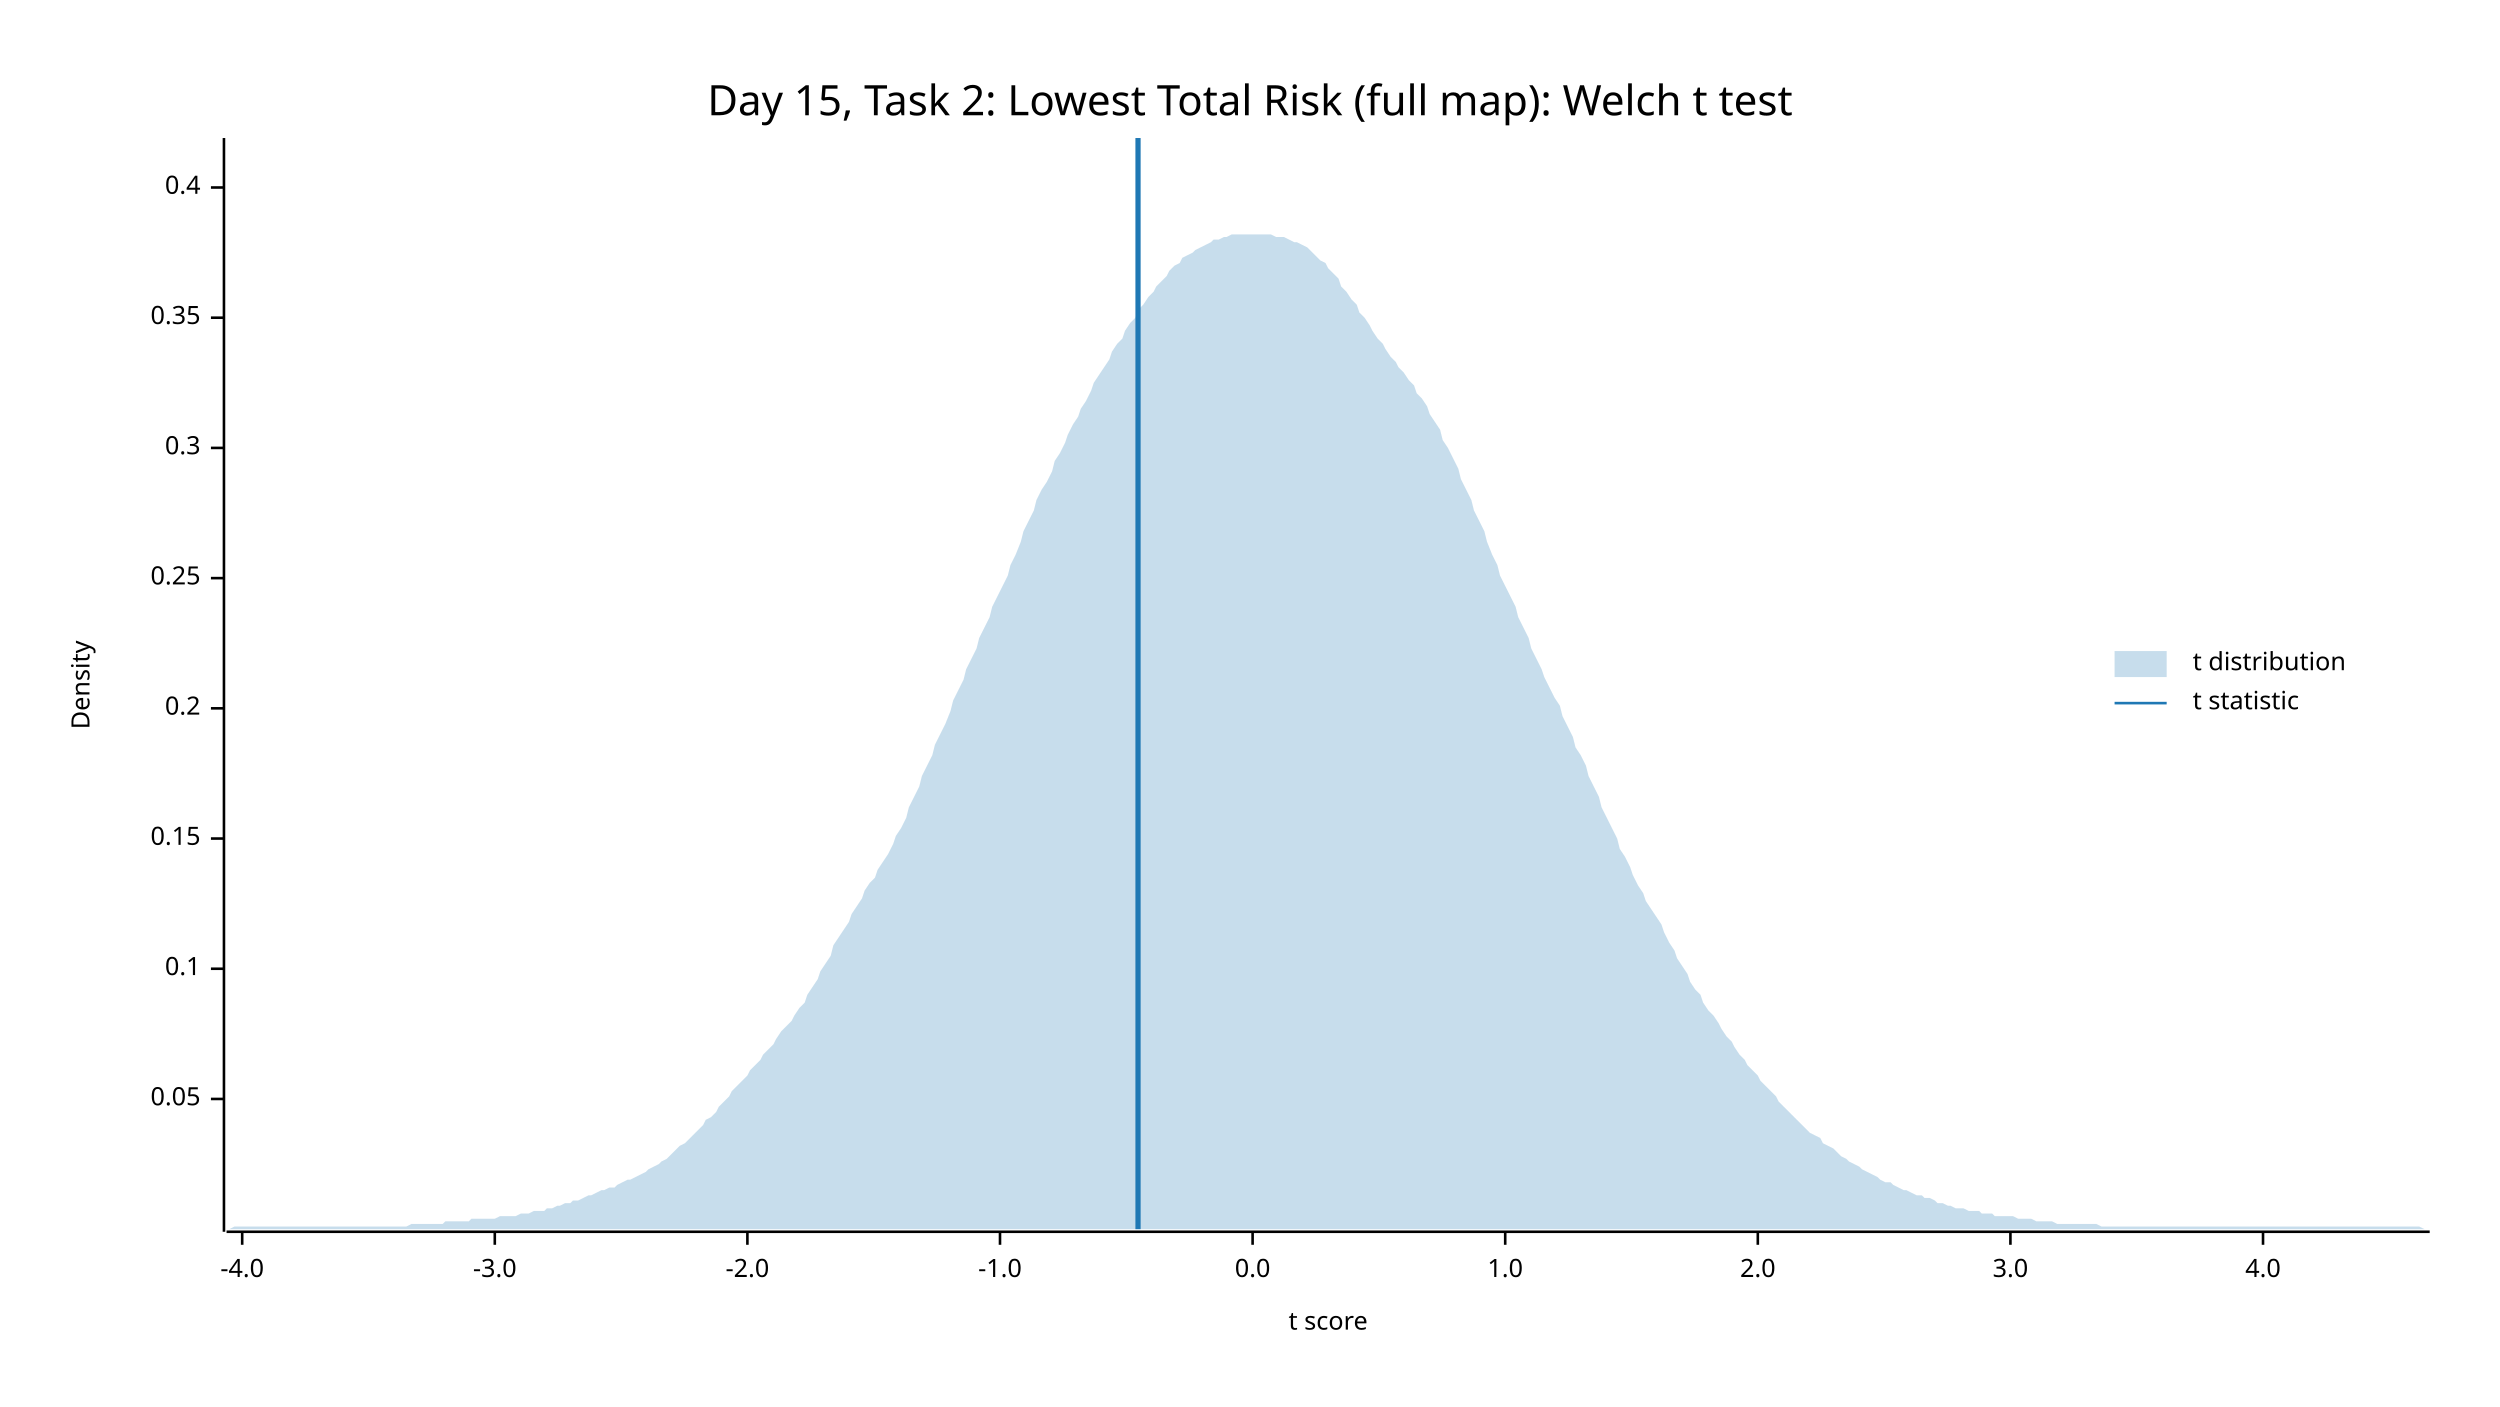
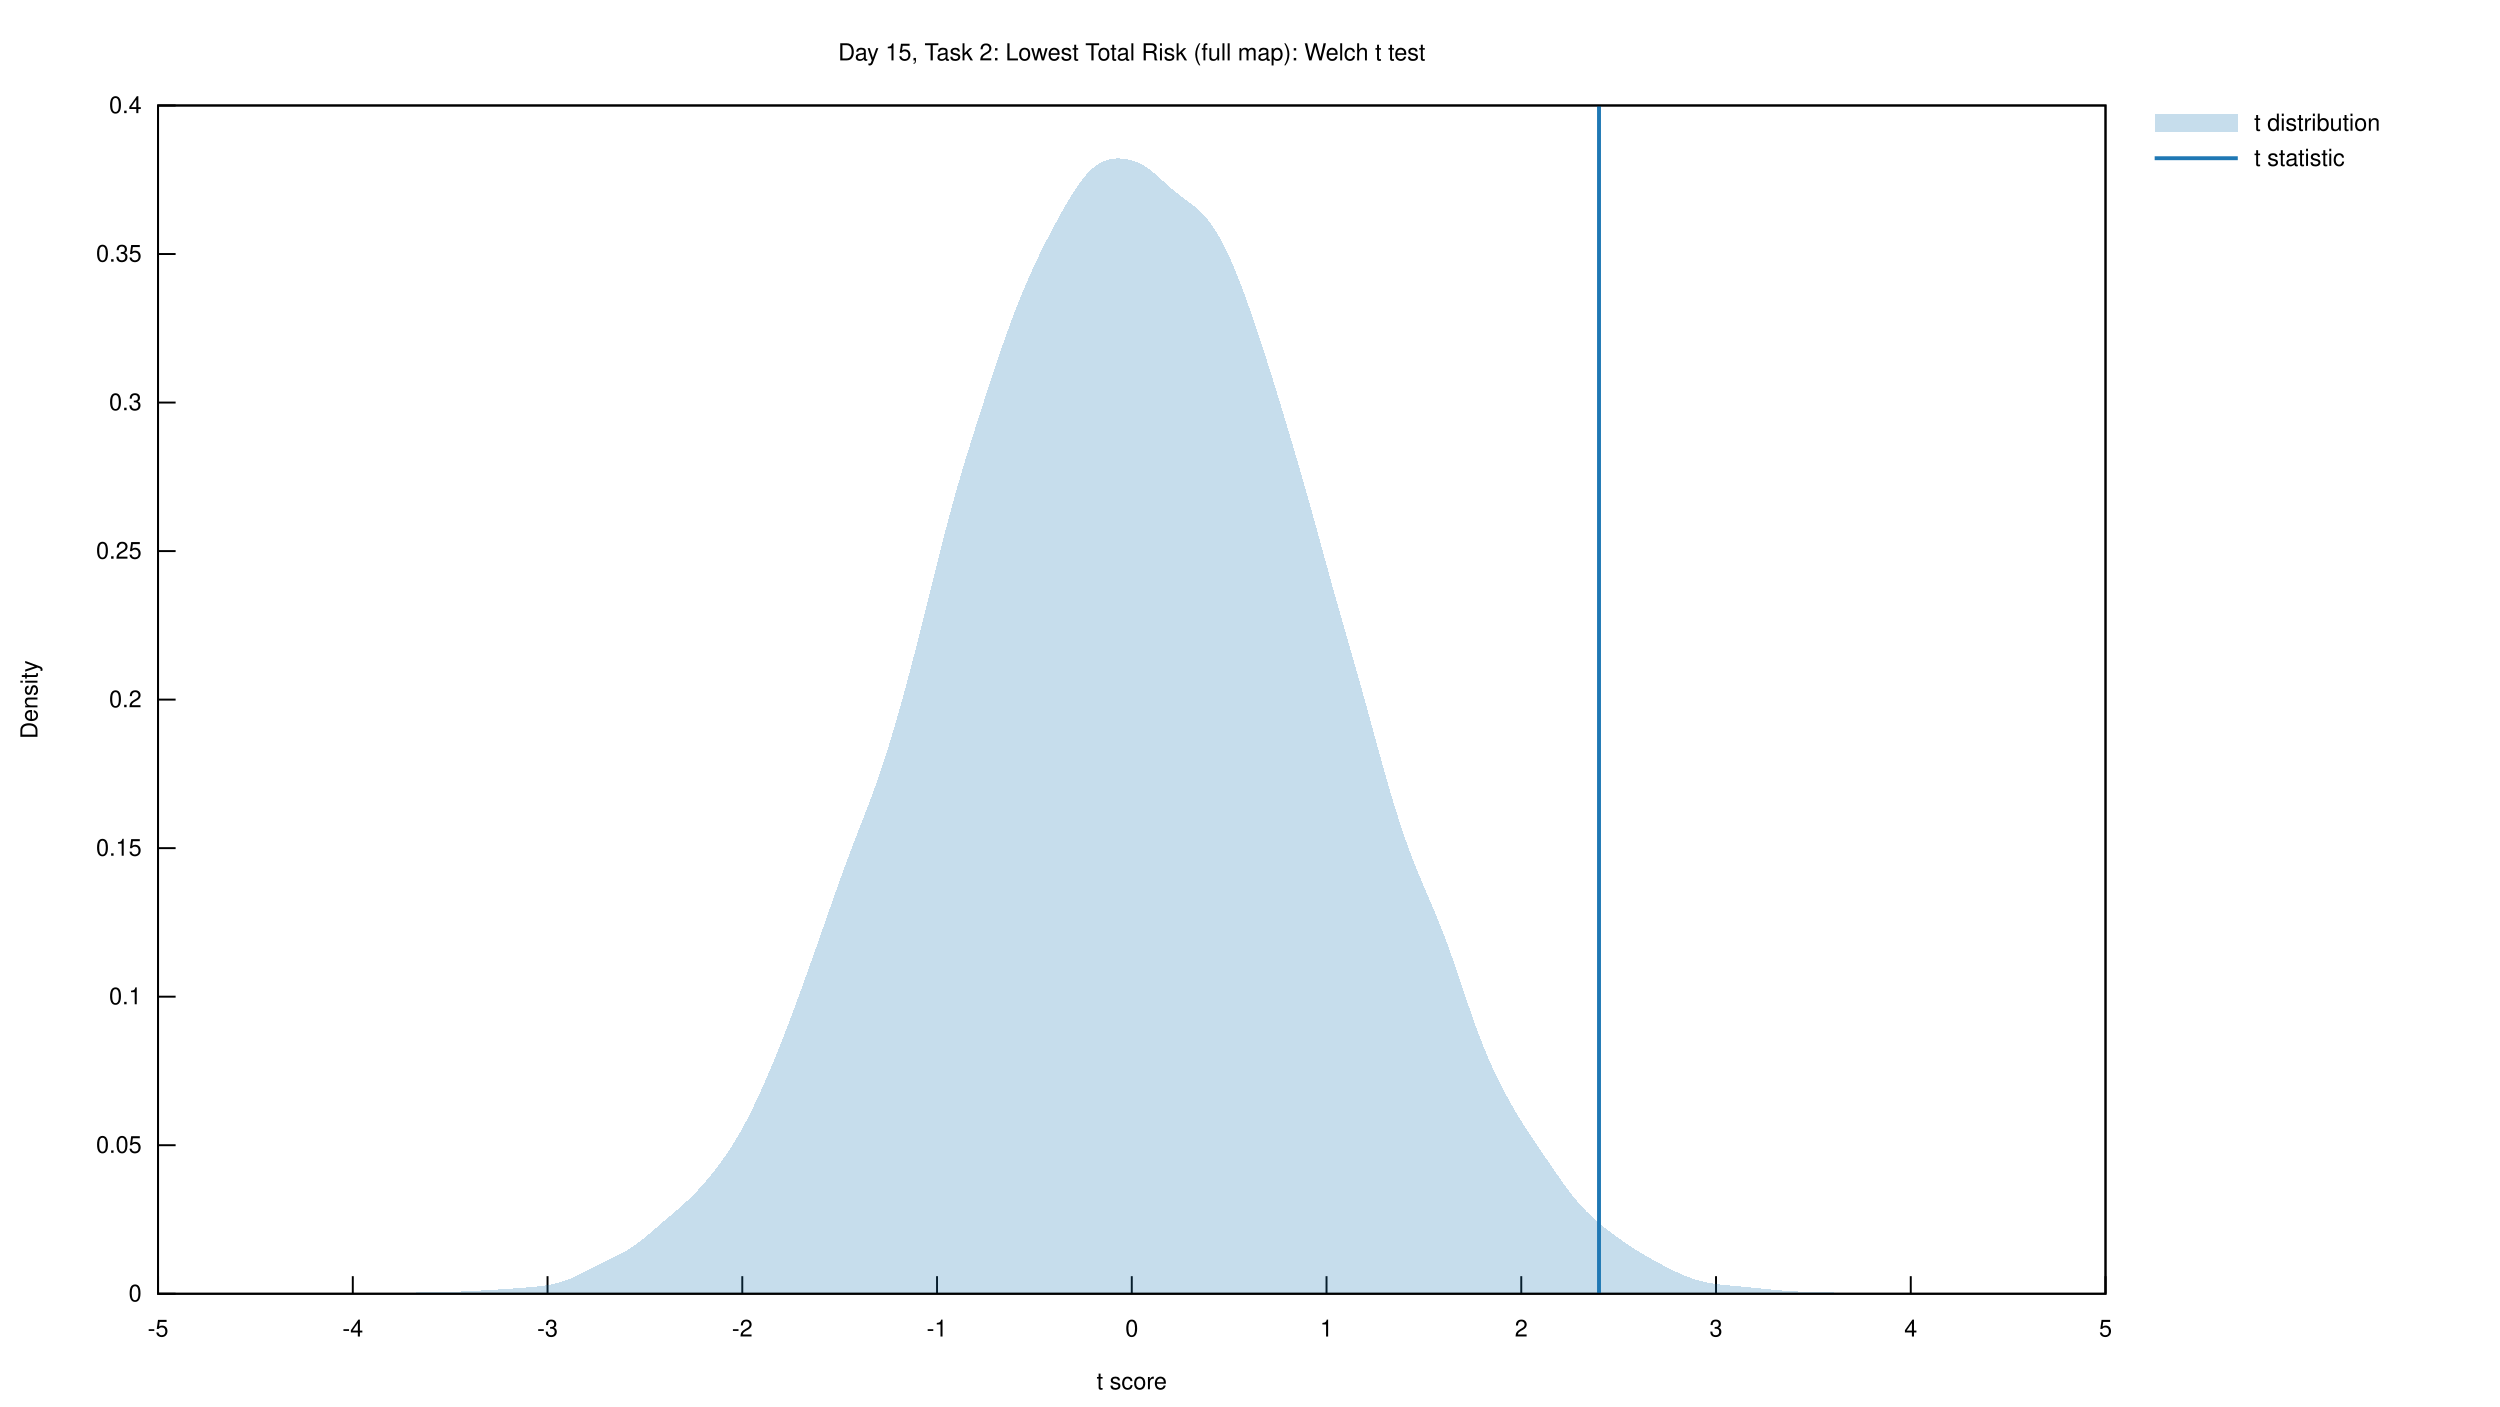
- <svg xmlns="http://www.w3.org/2000/svg" width="960" height="540" viewBox="0 0 960 540">
-   <text x="480" y="32" dy="0.76em" text-anchor="middle" font-family="sans-serif" font-size="16.129" opacity="1" fill="#000000">
- Day 15, Task 2: Lowest Total Risk (full map): Welch t test
- </text>
-   <text x="27" y="263" dy="0.76em" text-anchor="middle" font-family="sans-serif" font-size="9.677" opacity="1" fill="#000000" transform="rotate(270, 27, 263)">
- Density
- </text>
-   <text x="510" y="513" dy="-0.5ex" text-anchor="middle" font-family="sans-serif" font-size="9.677" opacity="1" fill="#000000">
- t score
- </text>
-   <polyline fill="none" opacity="1" stroke="#000000" stroke-width="1" points="86,53 86,473 " />
-   <text x="77" y="422" dy="0.5ex" text-anchor="end" font-family="sans-serif" font-size="9.677" opacity="1" fill="#000000">
- 0.05
- </text>
-   <polyline fill="none" opacity="1" stroke="#000000" stroke-width="1" points="81,422 86,422 " />
-   <text x="77" y="372" dy="0.5ex" text-anchor="end" font-family="sans-serif" font-size="9.677" opacity="1" fill="#000000">
- 0.1
- </text>
-   <polyline fill="none" opacity="1" stroke="#000000" stroke-width="1" points="81,372 86,372 " />
-   <text x="77" y="322" dy="0.5ex" text-anchor="end" font-family="sans-serif" font-size="9.677" opacity="1" fill="#000000">
- 0.15
- </text>
-   <polyline fill="none" opacity="1" stroke="#000000" stroke-width="1" points="81,322 86,322 " />
-   <text x="77" y="272" dy="0.5ex" text-anchor="end" font-family="sans-serif" font-size="9.677" opacity="1" fill="#000000">
- 0.2
- </text>
-   <polyline fill="none" opacity="1" stroke="#000000" stroke-width="1" points="81,272 86,272 " />
-   <text x="77" y="222" dy="0.5ex" text-anchor="end" font-family="sans-serif" font-size="9.677" opacity="1" fill="#000000">
- 0.25
- </text>
-   <polyline fill="none" opacity="1" stroke="#000000" stroke-width="1" points="81,222 86,222 " />
-   <text x="77" y="172" dy="0.5ex" text-anchor="end" font-family="sans-serif" font-size="9.677" opacity="1" fill="#000000">
- 0.3
- </text>
-   <polyline fill="none" opacity="1" stroke="#000000" stroke-width="1" points="81,172 86,172 " />
-   <text x="77" y="122" dy="0.5ex" text-anchor="end" font-family="sans-serif" font-size="9.677" opacity="1" fill="#000000">
- 0.35
- </text>
-   <polyline fill="none" opacity="1" stroke="#000000" stroke-width="1" points="81,122 86,122 " />
-   <text x="77" y="72" dy="0.5ex" text-anchor="end" font-family="sans-serif" font-size="9.677" opacity="1" fill="#000000">
- 0.4
- </text>
-   <polyline fill="none" opacity="1" stroke="#000000" stroke-width="1" points="81,72 86,72 " />
-   <polyline fill="none" opacity="1" stroke="#000000" stroke-width="1" points="87,473 933,473 " />
-   <text x="93" y="483" dy="0.76em" text-anchor="middle" font-family="sans-serif" font-size="9.677" opacity="1" fill="#000000">
- -4.0
- </text>
-   <polyline fill="none" opacity="1" stroke="#000000" stroke-width="1" points="93,473 93,478 " />
-   <text x="190" y="483" dy="0.76em" text-anchor="middle" font-family="sans-serif" font-size="9.677" opacity="1" fill="#000000">
- -3.0
- </text>
-   <polyline fill="none" opacity="1" stroke="#000000" stroke-width="1" points="190,473 190,478 " />
-   <text x="287" y="483" dy="0.76em" text-anchor="middle" font-family="sans-serif" font-size="9.677" opacity="1" fill="#000000">
- -2.0
- </text>
-   <polyline fill="none" opacity="1" stroke="#000000" stroke-width="1" points="287,473 287,478 " />
-   <text x="384" y="483" dy="0.76em" text-anchor="middle" font-family="sans-serif" font-size="9.677" opacity="1" fill="#000000">
- -1.0
- </text>
-   <polyline fill="none" opacity="1" stroke="#000000" stroke-width="1" points="384,473 384,478 " />
-   <text x="481" y="483" dy="0.76em" text-anchor="middle" font-family="sans-serif" font-size="9.677" opacity="1" fill="#000000">
- 0.0
- </text>
-   <polyline fill="none" opacity="1" stroke="#000000" stroke-width="1" points="481,473 481,478 " />
-   <text x="578" y="483" dy="0.76em" text-anchor="middle" font-family="sans-serif" font-size="9.677" opacity="1" fill="#000000">
- 1.0
- </text>
-   <polyline fill="none" opacity="1" stroke="#000000" stroke-width="1" points="578,473 578,478 " />
-   <text x="675" y="483" dy="0.76em" text-anchor="middle" font-family="sans-serif" font-size="9.677" opacity="1" fill="#000000">
- 2.0
- </text>
-   <polyline fill="none" opacity="1" stroke="#000000" stroke-width="1" points="675,473 675,478 " />
-   <text x="772" y="483" dy="0.76em" text-anchor="middle" font-family="sans-serif" font-size="9.677" opacity="1" fill="#000000">
- 3.0
- </text>
-   <polyline fill="none" opacity="1" stroke="#000000" stroke-width="1" points="772,473 772,478 " />
-   <text x="869" y="483" dy="0.76em" text-anchor="middle" font-family="sans-serif" font-size="9.677" opacity="1" fill="#000000">
- 4.0
- </text>
-   <polyline fill="none" opacity="1" stroke="#000000" stroke-width="1" points="869,473 869,478 " />
-   <polygon opacity="0.25" fill="#1F78B4" points="87,472 88,472 90,471 92,471 93,471 95,471 97,471 98,471 100,471 102,471 103,471 105,471 107,471 109,471 110,471 112,471 114,471 115,471 117,471 119,471 120,471 122,471 124,471 125,471 127,471 129,471 131,471 132,471 134,471 136,471 137,471 139,471 141,471 142,471 144,471 146,471 148,471 149,471 151,471 153,471 154,471 156,471 158,470 159,470 161,470 163,470 164,470 166,470 168,470 170,470 171,469 173,469 175,469 176,469 178,469 180,469 181,468 183,468 185,468 187,468 188,468 190,468 192,467 193,467 195,467 197,467 198,467 200,466 202,466 203,466 205,465 207,465 209,465 210,464 212,464 214,463 215,463 217,462 219,462 220,461 222,461 224,460 226,459 227,459 229,458 231,457 232,457 234,456 236,456 237,455 239,454 241,453 242,453 244,452 246,451 248,450 249,449 251,448 253,447 254,446 256,445 258,443 259,442 261,440 263,439 265,437 266,436 268,434 270,432 271,430 273,429 275,427 276,425 278,423 280,421 281,419 283,417 285,415 287,413 288,411 290,409 292,407 293,405 295,403 297,401 298,399 300,396 302,394 304,392 305,390 307,387 309,385 310,382 312,379 314,376 315,373 317,370 319,367 320,363 322,360 324,357 326,354 327,351 329,348 331,345 332,342 334,339 336,337 337,334 339,331 341,328 343,324 344,321 346,318 348,314 349,310 351,306 353,302 354,298 356,294 358,290 359,286 361,282 363,278 365,273 366,269 368,265 370,261 371,257 373,253 375,249 376,245 378,241 380,237 381,233 383,229 385,225 387,221 388,217 390,213 392,208 393,204 395,200 397,196 398,192 400,188 402,185 404,181 405,177 407,174 409,170 410,167 412,163 414,160 415,157 417,154 419,150 420,147 422,144 424,141 426,138 427,135 429,132 431,130 432,127 434,124 436,122 437,119 439,117 441,114 443,112 444,110 446,108 448,106 449,104 451,102 453,101 454,99 456,98 458,97 459,96 461,95 463,94 465,93 466,92 468,92 470,91 471,91 473,90 475,90 476,90 478,90 480,90 482,90 483,90 485,90 487,90 488,90 490,91 492,91 493,91 495,92 497,93 498,93 500,94 502,95 504,97 505,98 507,100 509,101 510,103 512,105 514,107 515,110 517,112 519,115 521,117 522,120 524,122 526,125 527,127 529,130 531,132 532,134 534,137 536,139 537,141 539,143 541,146 543,148 544,151 546,153 548,156 549,159 551,162 553,165 554,169 556,172 558,176 560,180 561,184 563,188 565,192 566,196 568,200 570,204 571,208 573,213 575,217 576,221 578,225 580,229 582,233 583,237 585,241 587,245 588,249 590,253 592,257 593,260 595,264 597,268 599,271 600,275 602,279 604,283 605,287 607,290 609,294 610,298 612,302 614,306 615,310 617,314 619,318 621,322 622,326 624,329 626,333 627,336 629,340 631,343 632,346 634,349 636,352 638,355 639,358 641,362 643,365 644,368 646,371 648,374 649,377 651,380 653,382 654,385 656,388 658,390 660,393 661,395 663,398 665,400 666,402 668,405 670,407 671,409 673,411 675,413 676,415 678,417 680,419 682,421 683,423 685,425 687,427 688,428 690,430 692,432 693,433 695,435 697,436 699,437 700,439 702,440 704,441 705,442 707,444 709,445 710,446 712,447 714,448 715,449 717,450 719,451 721,452 722,453 724,454 726,454 727,455 729,456 731,457 732,457 734,458 736,459 738,459 739,460 741,460 743,461 744,462 746,462 748,463 749,463 751,464 753,464 754,464 756,465 758,465 760,465 761,466 763,466 765,466 766,467 768,467 770,467 771,467 773,467 775,468 777,468 778,468 780,468 782,469 783,469 785,469 787,469 788,469 790,470 792,470 793,470 795,470 797,470 799,470 800,470 802,470 804,470 805,470 807,471 809,471 810,471 812,471 814,471 816,471 817,471 819,471 821,471 822,471 824,471 826,471 827,471 829,471 831,471 832,471 834,471 836,471 838,471 839,471 841,471 843,471 844,471 846,471 848,471 849,471 851,471 853,471 855,471 856,471 858,471 860,471 861,471 863,471 865,471 866,471 868,471 870,471 871,471 873,471 875,471 877,471 878,471 880,471 882,471 883,471 885,471 887,471 888,471 890,471 892,471 894,471 895,471 897,471 899,471 900,471 902,471 904,471 905,471 907,471 909,471 910,471 912,471 914,471 916,471 917,471 919,471 921,471 922,471 924,471 926,471 927,471 929,471 931,472 933,472 933,472 87,472 " />
-   <polyline fill="none" opacity="1" stroke="#1F78B4" stroke-width="2" points="437,472 437,53 " />
-   <text x="842" y="250" dy="0.76em" text-anchor="start" font-family="sans-serif" font-size="9.677" opacity="1" fill="#000000">
- t distribution
- </text>
-   <text x="842" y="265" dy="0.76em" text-anchor="start" font-family="sans-serif" font-size="9.677" opacity="1" fill="#000000">
- t statistic
- </text>
-   <rect x="812" y="250" width="20" height="10" opacity="0.25" fill="#1F78B4" stroke="none" />
-   <polyline fill="none" opacity="1" stroke="#1F78B4" stroke-width="1" points="812,270 832,270 " />
+ <svg xmlns="http://www.w3.org/2000/svg" xmlns:xlink="http://www.w3.org/1999/xlink" viewBox="0 0 1280 720">
+   <g id="gnuplot_canvas">
+     <rect x="0" y="0" width="1280" height="720" fill="none" />
+     <defs>
+       <circle id="gpDot" r="0.5" stroke-width="0.5" stroke="currentColor" />
+       <path id="gpPt0" stroke-width="0.222" stroke="currentColor" d="M-1,0 h2 M0,-1 v2" />
+       <path id="gpPt1" stroke-width="0.222" stroke="currentColor" d="M-1,-1 L1,1 M1,-1 L-1,1" />
+       <path id="gpPt2" stroke-width="0.222" stroke="currentColor" d="M-1,0 L1,0 M0,-1 L0,1 M-1,-1 L1,1 M-1,1 L1,-1" />
+       <rect id="gpPt3" stroke-width="0.222" stroke="currentColor" x="-1" y="-1" width="2" height="2" />
+       <rect id="gpPt4" stroke-width="0.222" stroke="currentColor" fill="currentColor" x="-1" y="-1" width="2" height="2" />
+       <circle id="gpPt5" stroke-width="0.222" stroke="currentColor" cx="0" cy="0" r="1" />
+       <use xlink:href="#gpPt5" id="gpPt6" fill="currentColor" stroke="none" />
+       <path id="gpPt7" stroke-width="0.222" stroke="currentColor" d="M0,-1.33 L-1.33,0.67 L1.33,0.67 z" />
+       <use xlink:href="#gpPt7" id="gpPt8" fill="currentColor" stroke="none" />
+       <use xlink:href="#gpPt7" id="gpPt9" stroke="currentColor" transform="rotate(180)" />
+       <use xlink:href="#gpPt9" id="gpPt10" fill="currentColor" stroke="none" />
+       <use xlink:href="#gpPt3" id="gpPt11" stroke="currentColor" transform="rotate(45)" />
+       <use xlink:href="#gpPt11" id="gpPt12" fill="currentColor" stroke="none" />
+       <path id="gpPt13" stroke-width="0.222" stroke="currentColor" d="M0,1.330 L1.265,0.411 L0.782,-1.067 L-0.782,-1.076 L-1.265,0.411 z" />
+       <use xlink:href="#gpPt13" id="gpPt14" fill="currentColor" stroke="none" />
+       <filter id="textbox" filterUnits="objectBoundingBox" x="0" y="0" height="1" width="1">
+         <feFlood flood-color="white" flood-opacity="1" result="bgnd" />
+         <feComposite in="SourceGraphic" in2="bgnd" operator="atop" />
+       </filter>
+       <filter id="greybox" filterUnits="objectBoundingBox" x="0" y="0" height="1" width="1">
+         <feFlood flood-color="lightgrey" flood-opacity="1" result="grey" />
+         <feComposite in="SourceGraphic" in2="grey" operator="atop" />
+       </filter>
+     </defs>
+     <g fill="none" color="white" stroke="currentColor" stroke-width="1.00" stroke-linecap="butt" stroke-linejoin="miter">
+ </g>
+     <g fill="none" color="black" stroke="currentColor" stroke-width="1.00" stroke-linecap="butt" stroke-linejoin="miter">
+       <path stroke="black" d="M80.92,662.40 L89.92,662.40  " />
+       <g transform="translate(72.53,666.30)" stroke="none" fill="black" font-family="Helvetica" font-size="12.00" text-anchor="end">
+         <text>
+           <tspan font-family="Helvetica"> 0</tspan>
+         </text>
+       </g>
+     </g>
+     <g fill="none" color="black" stroke="currentColor" stroke-width="1.00" stroke-linecap="butt" stroke-linejoin="miter">
+       <path stroke="black" d="M80.92,586.35 L89.92,586.35  " />
+       <g transform="translate(72.53,590.25)" stroke="none" fill="black" font-family="Helvetica" font-size="12.00" text-anchor="end">
+         <text>
+           <tspan font-family="Helvetica"> 0.05</tspan>
+         </text>
+       </g>
+     </g>
+     <g fill="none" color="black" stroke="currentColor" stroke-width="1.00" stroke-linecap="butt" stroke-linejoin="miter">
+       <path stroke="black" d="M80.92,510.30 L89.92,510.30  " />
+       <g transform="translate(72.53,514.20)" stroke="none" fill="black" font-family="Helvetica" font-size="12.00" text-anchor="end">
+         <text>
+           <tspan font-family="Helvetica"> 0.1</tspan>
+         </text>
+       </g>
+     </g>
+     <g fill="none" color="black" stroke="currentColor" stroke-width="1.00" stroke-linecap="butt" stroke-linejoin="miter">
+       <path stroke="black" d="M80.92,434.25 L89.92,434.25  " />
+       <g transform="translate(72.53,438.15)" stroke="none" fill="black" font-family="Helvetica" font-size="12.00" text-anchor="end">
+         <text>
+           <tspan font-family="Helvetica"> 0.15</tspan>
+         </text>
+       </g>
+     </g>
+     <g fill="none" color="black" stroke="currentColor" stroke-width="1.00" stroke-linecap="butt" stroke-linejoin="miter">
+       <path stroke="black" d="M80.92,358.20 L89.92,358.20  " />
+       <g transform="translate(72.53,362.10)" stroke="none" fill="black" font-family="Helvetica" font-size="12.00" text-anchor="end">
+         <text>
+           <tspan font-family="Helvetica"> 0.2</tspan>
+         </text>
+       </g>
+     </g>
+     <g fill="none" color="black" stroke="currentColor" stroke-width="1.00" stroke-linecap="butt" stroke-linejoin="miter">
+       <path stroke="black" d="M80.92,282.16 L89.92,282.16  " />
+       <g transform="translate(72.53,286.06)" stroke="none" fill="black" font-family="Helvetica" font-size="12.00" text-anchor="end">
+         <text>
+           <tspan font-family="Helvetica"> 0.25</tspan>
+         </text>
+       </g>
+     </g>
+     <g fill="none" color="black" stroke="currentColor" stroke-width="1.00" stroke-linecap="butt" stroke-linejoin="miter">
+       <path stroke="black" d="M80.92,206.11 L89.92,206.11  " />
+       <g transform="translate(72.53,210.01)" stroke="none" fill="black" font-family="Helvetica" font-size="12.00" text-anchor="end">
+         <text>
+           <tspan font-family="Helvetica"> 0.3</tspan>
+         </text>
+       </g>
+     </g>
+     <g fill="none" color="black" stroke="currentColor" stroke-width="1.00" stroke-linecap="butt" stroke-linejoin="miter">
+       <path stroke="black" d="M80.92,130.06 L89.92,130.06  " />
+       <g transform="translate(72.53,133.96)" stroke="none" fill="black" font-family="Helvetica" font-size="12.00" text-anchor="end">
+         <text>
+           <tspan font-family="Helvetica"> 0.35</tspan>
+         </text>
+       </g>
+     </g>
+     <g fill="none" color="black" stroke="currentColor" stroke-width="1.00" stroke-linecap="butt" stroke-linejoin="miter">
+       <path stroke="black" d="M80.92,54.01 L89.92,54.01  " />
+       <g transform="translate(72.53,57.91)" stroke="none" fill="black" font-family="Helvetica" font-size="12.00" text-anchor="end">
+         <text>
+           <tspan font-family="Helvetica"> 0.4</tspan>
+         </text>
+       </g>
+     </g>
+     <g fill="none" color="black" stroke="currentColor" stroke-width="1.00" stroke-linecap="butt" stroke-linejoin="miter">
+       <path stroke="black" d="M80.92,662.40 L80.92,653.40  " />
+       <g transform="translate(80.92,684.30)" stroke="none" fill="black" font-family="Helvetica" font-size="12.00" text-anchor="middle">
+         <text>
+           <tspan font-family="Helvetica">-5</tspan>
+         </text>
+       </g>
+     </g>
+     <g fill="none" color="black" stroke="currentColor" stroke-width="1.00" stroke-linecap="butt" stroke-linejoin="miter">
+       <path stroke="black" d="M180.63,662.40 L180.63,653.40  " />
+       <g transform="translate(180.63,684.30)" stroke="none" fill="black" font-family="Helvetica" font-size="12.00" text-anchor="middle">
+         <text>
+           <tspan font-family="Helvetica">-4</tspan>
+         </text>
+       </g>
+     </g>
+     <g fill="none" color="black" stroke="currentColor" stroke-width="1.00" stroke-linecap="butt" stroke-linejoin="miter">
+       <path stroke="black" d="M280.34,662.40 L280.34,653.40  " />
+       <g transform="translate(280.34,684.30)" stroke="none" fill="black" font-family="Helvetica" font-size="12.00" text-anchor="middle">
+         <text>
+           <tspan font-family="Helvetica">-3</tspan>
+         </text>
+       </g>
+     </g>
+     <g fill="none" color="black" stroke="currentColor" stroke-width="1.00" stroke-linecap="butt" stroke-linejoin="miter">
+       <path stroke="black" d="M380.05,662.40 L380.05,653.40  " />
+       <g transform="translate(380.05,684.30)" stroke="none" fill="black" font-family="Helvetica" font-size="12.00" text-anchor="middle">
+         <text>
+           <tspan font-family="Helvetica">-2</tspan>
+         </text>
+       </g>
+     </g>
+     <g fill="none" color="black" stroke="currentColor" stroke-width="1.00" stroke-linecap="butt" stroke-linejoin="miter">
+       <path stroke="black" d="M479.76,662.40 L479.76,653.40  " />
+       <g transform="translate(479.76,684.30)" stroke="none" fill="black" font-family="Helvetica" font-size="12.00" text-anchor="middle">
+         <text>
+           <tspan font-family="Helvetica">-1</tspan>
+         </text>
+       </g>
+     </g>
+     <g fill="none" color="black" stroke="currentColor" stroke-width="1.00" stroke-linecap="butt" stroke-linejoin="miter">
+       <path stroke="black" d="M579.47,662.40 L579.47,653.40  " />
+       <g transform="translate(579.47,684.30)" stroke="none" fill="black" font-family="Helvetica" font-size="12.00" text-anchor="middle">
+         <text>
+           <tspan font-family="Helvetica"> 0</tspan>
+         </text>
+       </g>
+     </g>
+     <g fill="none" color="black" stroke="currentColor" stroke-width="1.00" stroke-linecap="butt" stroke-linejoin="miter">
+       <path stroke="black" d="M679.18,662.40 L679.18,653.40  " />
+       <g transform="translate(679.18,684.30)" stroke="none" fill="black" font-family="Helvetica" font-size="12.00" text-anchor="middle">
+         <text>
+           <tspan font-family="Helvetica"> 1</tspan>
+         </text>
+       </g>
+     </g>
+     <g fill="none" color="black" stroke="currentColor" stroke-width="1.00" stroke-linecap="butt" stroke-linejoin="miter">
+       <path stroke="black" d="M778.89,662.40 L778.89,653.40  " />
+       <g transform="translate(778.89,684.30)" stroke="none" fill="black" font-family="Helvetica" font-size="12.00" text-anchor="middle">
+         <text>
+           <tspan font-family="Helvetica"> 2</tspan>
+         </text>
+       </g>
+     </g>
+     <g fill="none" color="black" stroke="currentColor" stroke-width="1.00" stroke-linecap="butt" stroke-linejoin="miter">
+       <path stroke="black" d="M878.60,662.40 L878.60,653.40  " />
+       <g transform="translate(878.60,684.30)" stroke="none" fill="black" font-family="Helvetica" font-size="12.00" text-anchor="middle">
+         <text>
+           <tspan font-family="Helvetica"> 3</tspan>
+         </text>
+       </g>
+     </g>
+     <g fill="none" color="black" stroke="currentColor" stroke-width="1.00" stroke-linecap="butt" stroke-linejoin="miter">
+       <path stroke="black" d="M978.31,662.40 L978.31,653.40  " />
+       <g transform="translate(978.31,684.30)" stroke="none" fill="black" font-family="Helvetica" font-size="12.00" text-anchor="middle">
+         <text>
+           <tspan font-family="Helvetica"> 4</tspan>
+         </text>
+       </g>
+     </g>
+     <g fill="none" color="black" stroke="currentColor" stroke-width="1.00" stroke-linecap="butt" stroke-linejoin="miter">
+       <path stroke="black" d="M1078.02,662.40 L1078.02,653.40  " />
+       <g transform="translate(1078.02,684.30)" stroke="none" fill="black" font-family="Helvetica" font-size="12.00" text-anchor="middle">
+         <text>
+           <tspan font-family="Helvetica"> 5</tspan>
+         </text>
+       </g>
+     </g>
+     <g fill="none" color="black" stroke="currentColor" stroke-width="1.00" stroke-linecap="butt" stroke-linejoin="miter">
+ </g>
+     <g fill="none" color="black" stroke="currentColor" stroke-width="1.00" stroke-linecap="butt" stroke-linejoin="miter">
+       <path stroke="black" d="M80.92,54.01 L80.92,662.40 L1078.02,662.40 L1078.02,54.01 L80.92,54.01 Z  " />
+     </g>
+     <g fill="none" color="black" stroke="currentColor" stroke-width="1.00" stroke-linecap="butt" stroke-linejoin="miter">
+       <g transform="translate(19.18,358.21) rotate(270)" stroke="none" fill="black" font-family="Helvetica" font-size="12.00" text-anchor="middle">
+         <text>
+           <tspan font-family="Helvetica">Density</tspan>
+         </text>
+       </g>
+     </g>
+     <g fill="none" color="black" stroke="currentColor" stroke-width="1.00" stroke-linecap="butt" stroke-linejoin="miter">
+       <g transform="translate(579.47,711.30)" stroke="none" fill="black" font-family="Helvetica" font-size="12.00" text-anchor="middle">
+         <text>
+           <tspan font-family="Helvetica">t score</tspan>
+         </text>
+       </g>
+     </g>
+     <g fill="none" color="black" stroke="currentColor" stroke-width="1.00" stroke-linecap="butt" stroke-linejoin="miter">
+ </g>
+     <g id="gnuplot_plot_1">
+       <g fill="none" color="black" stroke="currentColor" stroke-width="1.00" stroke-linecap="butt" stroke-linejoin="miter">
+         <g transform="translate(1154.14,66.91)" stroke="none" fill="black" font-family="Helvetica" font-size="12.00" text-anchor="start">
+           <text>
+             <tspan font-family="Helvetica">t distribution</tspan>
+           </text>
+         </g>
+       </g>
+       <g fill="none" color="black" stroke="currentColor" stroke-width="1.00" stroke-linecap="butt" stroke-linejoin="miter">
+         <g stroke="none" shape-rendering="crispEdges">
+           <polygon fill="rgb( 31, 120, 180)" fill-opacity="0.25" points="1103.19,67.51 1145.75,67.51 1145.75,58.51 1103.19,58.51 " />
+           <polygon fill="rgb( 31, 120, 180)" fill-opacity="0.25" points="174.09,662.40 175.81,662.40 177.53,662.40 179.25,662.39 180.97,662.39 182.69,662.38 184.41,662.38 186.13,662.36 187.85,662.35 189.57,662.33 191.29,662.31 193.01,662.28 194.74,662.25 196.46,662.22 198.18,662.17 199.90,662.13 201.62,662.08 203.34,662.03 205.06,661.98 206.78,661.93 208.50,661.88 210.22,661.83 211.94,661.79 213.66,661.74 215.38,661.71 217.10,661.67 218.82,661.64 220.54,661.61 222.26,661.58 223.98,661.56 225.70,661.53 227.42,661.50 229.14,661.46 230.86,661.42 232.58,661.37 234.30,661.32 236.02,661.25 237.74,661.18 239.46,661.10 241.18,661.02 242.90,660.93 244.62,660.84 246.34,660.74 248.06,660.64 249.78,660.54 251.50,660.44 253.22,660.34 254.94,660.23 256.66,660.12 258.38,660.00 260.10,659.88 261.82,659.76 263.54,659.64 265.26,659.51 266.98,659.38 268.70,659.24 270.42,659.10 272.14,658.95 273.86,658.79 275.58,658.61 277.30,658.41 279.02,658.17 280.74,657.90 282.46,657.58 284.18,657.20 285.90,656.76 287.62,656.25 289.34,655.67 291.06,655.02 292.78,654.31 294.50,653.53 296.22,652.71 297.94,651.84 299.66,650.95 301.38,650.06 303.10,649.16 304.82,648.28 306.54,647.42 308.27,646.58 309.99,645.76 311.71,644.95 313.43,644.13 315.15,643.31 316.87,642.45 318.59,641.55 320.31,640.58 322.03,639.54 323.75,638.42 325.47,637.22 327.19,635.94 328.91,634.59 330.63,633.19 332.35,631.75 334.07,630.27 335.79,628.79 337.51,627.29 339.23,625.81 340.95,624.33 342.67,622.87 344.39,621.41 346.11,619.94 347.83,618.45 349.55,616.94 351.27,615.37 352.99,613.75 354.71,612.06 356.43,610.30 358.15,608.46 359.87,606.54 361.59,604.54 363.31,602.47 365.03,600.33 366.75,598.12 368.47,595.83 370.19,593.46 371.91,591.00 373.63,588.43 375.35,585.74 377.07,582.93 378.79,579.98 380.51,576.89 382.23,573.67 383.95,570.31 385.67,566.83 387.39,563.22 389.11,559.51 390.83,555.69 392.55,551.78 394.27,547.76 395.99,543.65 397.71,539.45 399.43,535.15 401.15,530.77 402.87,526.31 404.59,521.77 406.31,517.17 408.03,512.52 409.75,507.82 411.47,503.09 413.19,498.31 414.91,493.50 416.63,488.66 418.35,483.79 420.07,478.88 421.80,473.96 423.52,469.02 425.24,464.09 426.96,459.19 428.68,454.33 430.40,449.53 432.12,444.80 433.84,440.15 435.56,435.59 437.28,431.09 439.00,426.64 440.72,422.21 442.44,417.77 444.16,413.28 445.88,408.72 447.60,404.04 449.32,399.22 451.04,394.22 452.76,389.04 454.48,383.66 456.20,378.09 457.92,372.32 459.64,366.38 461.36,360.27 463.08,354.03 464.80,347.65 466.52,341.16 468.24,334.56 469.96,327.86 471.68,321.08 473.40,314.23 475.12,307.32 476.84,300.37 478.56,293.43 480.28,286.53 482.00,279.71 483.72,273.00 485.44,266.44 487.16,260.05 488.88,253.84 490.60,247.81 492.32,241.95 494.04,236.23 495.76,230.63 497.48,225.12 499.20,219.67 500.92,214.28 502.64,208.92 504.36,203.60 506.08,198.31 507.80,193.07 509.52,187.89 511.24,182.79 512.96,177.78 514.68,172.87 516.40,168.08 518.12,163.42 519.84,158.89 521.56,154.51 523.28,150.26 525.00,146.14 526.72,142.17 528.44,138.32 530.16,134.59 531.88,130.98 533.61,127.46 535.33,124.04 537.05,120.70 538.77,117.43 540.49,114.22 542.21,111.07 543.93,107.98 545.65,104.97 547.37,102.05 549.09,99.24 550.81,96.58 552.53,94.08 554.25,91.77 555.97,89.67 557.69,87.80 559.41,86.18 561.13,84.81 562.85,83.67 564.57,82.78 566.29,82.10 568.01,81.61 569.73,81.31 571.45,81.15 573.17,81.13 574.89,81.24 576.61,81.46 578.33,81.80 580.05,82.27 581.77,82.88 583.49,83.64 585.21,84.55 586.93,85.62 588.65,86.84 590.37,88.19 592.09,89.65 593.81,91.17 595.53,92.73 597.25,94.28 598.97,95.80 600.69,97.27 602.41,98.67 604.13,100.01 605.85,101.31 607.57,102.58 609.29,103.88 611.01,105.22 612.73,106.66 614.45,108.24 616.17,109.98 617.89,111.93 619.61,114.11 621.33,116.53 623.05,119.21 624.77,122.16 626.49,125.37 628.21,128.84 629.93,132.57 631.65,136.53 633.37,140.72 635.09,145.11 636.81,149.69 638.53,154.44 640.25,159.32 641.97,164.34 643.69,169.46 645.41,174.67 647.14,179.96 648.86,185.33 650.58,190.77 652.30,196.27 654.02,201.83 655.74,207.45 657.46,213.12 659.18,218.85 660.90,224.62 662.62,230.45 664.34,236.33 666.06,242.26 667.78,248.25 669.50,254.30 671.22,260.40 672.94,266.57 674.66,272.78 676.38,279.03 678.10,285.29 679.82,291.54 681.54,297.77 683.26,303.95 684.98,310.07 686.70,316.13 688.42,322.13 690.14,328.11 691.86,334.08 693.58,340.07 695.30,346.10 697.02,352.20 698.74,358.38 700.46,364.61 702.18,370.89 703.90,377.19 705.62,383.48 707.34,389.70 709.06,395.84 710.78,401.85 712.50,407.71 714.22,413.38 715.94,418.85 717.66,424.12 719.38,429.16 721.10,433.99 722.82,438.61 724.54,443.03 726.26,447.29 727.98,451.41 729.70,455.45 731.42,459.45 733.14,463.46 734.86,467.53 736.58,471.71 738.30,476.04 740.02,480.54 741.74,485.21 743.46,490.04 745.18,495.01 746.90,500.08 748.62,505.20 750.34,510.32 752.06,515.39 753.78,520.36 755.50,525.18 757.22,529.84 758.94,534.30 760.67,538.57 762.39,542.63 764.11,546.50 765.83,550.19 767.55,553.72 769.27,557.10 770.99,560.36 772.71,563.50 774.43,566.53 776.15,569.47 777.87,572.32 779.59,575.09 781.31,577.78 783.03,580.42 784.75,583.00 786.47,585.56 788.19,588.09 789.91,590.61 791.63,593.13 793.35,595.64 795.07,598.16 796.79,600.66 798.51,603.14 800.23,605.58 801.95,607.96 803.67,610.26 805.39,612.47 807.11,614.58 808.83,616.58 810.55,618.48 812.27,620.27 813.99,621.97 815.71,623.57 817.43,625.11 819.15,626.57 820.87,627.98 822.59,629.35 824.31,630.67 826.03,631.96 827.75,633.22 829.47,634.45 831.19,635.66 832.91,636.84 834.63,637.99 836.35,639.11 838.07,640.20 839.79,641.26 841.51,642.29 843.23,643.30 844.95,644.28 846.67,645.24 848.39,646.18 850.11,647.11 851.83,648.02 853.55,648.91 855.27,649.78 856.99,650.63 858.71,651.44 860.43,652.22 862.15,652.95 863.87,653.64 865.59,654.28 867.31,654.86 869.03,655.39 870.75,655.87 872.48,656.30 874.20,656.67 875.92,656.99 877.64,657.28 879.36,657.52 881.08,657.73 882.80,657.92 884.52,658.08 886.24,658.24 887.96,658.39 889.68,658.54 891.40,658.69 893.12,658.84 894.84,659.01 896.56,659.18 898.28,659.35 900.00,659.53 901.72,659.71 903.44,659.89 905.16,660.07 906.88,660.25 908.60,660.41 910.32,660.57 912.04,660.72 913.76,660.85 915.48,660.98 917.20,661.08 918.92,661.18 920.64,661.26 922.36,661.33 924.08,661.39 925.80,661.44 927.52,661.48 929.24,661.52 930.96,661.56 932.68,661.60 934.40,661.64 936.12,661.68 937.84,661.72 939.56,661.77 941.28,661.82 943.00,661.87 944.72,661.93 946.44,661.98 948.16,662.04 949.88,662.09 951.60,662.13 953.32,662.18 955.04,662.22 956.76,662.26 958.48,662.29 960.20,662.31 961.92,662.33 963.64,662.35 965.36,662.36 967.08,662.37 968.80,662.38 970.52,662.39 972.24,662.39 973.96,662.39 975.68,662.39 977.40,662.39 979.12,662.38 980.84,662.38 982.56,662.37 984.28,662.36 986.01,662.36 987.73,662.34 989.45,662.33 991.17,662.32 992.89,662.31 994.61,662.30 996.33,662.29 998.05,662.29 999.77,662.29 1001.49,662.29 1003.21,662.29 1004.93,662.30 1006.65,662.30 1008.37,662.31 1010.09,662.32 1011.81,662.34 1013.53,662.35 1015.25,662.36 1016.97,662.37 1018.69,662.37 1020.41,662.38 1022.13,662.39 1023.85,662.39 1025.57,662.39 1027.29,662.40 1029.01,662.40 1030.73,662.40 1032.45,662.40 1032.45,662.40 1030.73,662.40 1029.01,662.40 1027.29,662.40 1025.57,662.40 1023.85,662.40 1022.13,662.40 1020.41,662.40 1018.69,662.40 1016.97,662.40 1015.25,662.40 1013.53,662.40 1011.81,662.40 1010.09,662.40 1008.37,662.40 1006.65,662.40 1004.93,662.40 1003.21,662.40 1001.49,662.40 999.77,662.40 998.05,662.40 996.33,662.40 994.61,662.40 992.89,662.40 991.17,662.40 989.45,662.40 987.73,662.40 986.01,662.40 984.28,662.40 982.56,662.40 980.84,662.40 979.12,662.40 977.40,662.40 975.68,662.40 973.96,662.40 972.24,662.40 970.52,662.40 968.80,662.40 967.08,662.40 965.36,662.40 963.64,662.40 961.92,662.40 960.20,662.40 958.48,662.40 956.76,662.40 955.04,662.40 953.32,662.40 951.60,662.40 949.88,662.40 948.16,662.40 946.44,662.40 944.72,662.40 943.00,662.40 941.28,662.40 939.56,662.40 937.84,662.40 936.12,662.40 934.40,662.40 932.68,662.40 930.96,662.40 929.24,662.40 927.52,662.40 925.80,662.40 924.08,662.40 922.36,662.40 920.64,662.40 918.92,662.40 917.20,662.40 915.48,662.40 913.76,662.40 912.04,662.40 910.32,662.40 908.60,662.40 906.88,662.40 905.16,662.40 903.44,662.40 901.72,662.40 900.00,662.40 898.28,662.40 896.56,662.40 894.84,662.40 893.12,662.40 891.40,662.40 889.68,662.40 887.96,662.40 886.24,662.40 884.52,662.40 882.80,662.40 881.08,662.40 879.36,662.40 877.64,662.40 875.92,662.40 874.20,662.40 872.48,662.40 870.75,662.40 869.03,662.40 867.31,662.40 865.59,662.40 863.87,662.40 862.15,662.40 860.43,662.40 858.71,662.40 856.99,662.40 855.27,662.40 853.55,662.40 851.83,662.40 850.11,662.40 848.39,662.40 846.67,662.40 844.95,662.40 843.23,662.40 841.51,662.40 839.79,662.40 838.07,662.40 836.35,662.40 834.63,662.40 832.91,662.40 831.19,662.40 829.47,662.40 827.75,662.40 826.03,662.40 824.31,662.40 822.59,662.40 820.87,662.40 819.15,662.40 817.43,662.40 815.71,662.40 813.99,662.40 812.27,662.40 810.55,662.40 808.83,662.40 807.11,662.40 805.39,662.40 803.67,662.40 801.95,662.40 800.23,662.40 798.51,662.40 796.79,662.40 795.07,662.40 793.35,662.40 791.63,662.40 789.91,662.40 788.19,662.40 786.47,662.40 784.75,662.40 783.03,662.40 781.31,662.40 779.59,662.40 777.87,662.40 776.15,662.40 774.43,662.40 772.71,662.40 770.99,662.40 769.27,662.40 767.55,662.40 765.83,662.40 764.11,662.40 762.39,662.40 760.67,662.40 758.94,662.40 757.22,662.40 755.50,662.40 753.78,662.40 752.06,662.40 750.34,662.40 748.62,662.40 746.90,662.40 745.18,662.40 743.46,662.40 741.74,662.40 740.02,662.40 738.30,662.40 736.58,662.40 734.86,662.40 733.14,662.40 731.42,662.40 729.70,662.40 727.98,662.40 726.26,662.40 724.54,662.40 722.82,662.40 721.10,662.40 719.38,662.40 717.66,662.40 715.94,662.40 714.22,662.40 712.50,662.40 710.78,662.40 709.06,662.40 707.34,662.40 705.62,662.40 703.90,662.40 702.18,662.40 700.46,662.40 698.74,662.40 697.02,662.40 695.30,662.40 693.58,662.40 691.86,662.40 690.14,662.40 688.42,662.40 686.70,662.40 684.98,662.40 683.26,662.40 681.54,662.40 679.82,662.40 678.10,662.40 676.38,662.40 674.66,662.40 672.94,662.40 671.22,662.40 669.50,662.40 667.78,662.40 666.06,662.40 664.34,662.40 662.62,662.40 660.90,662.40 659.18,662.40 657.46,662.40 655.74,662.40 654.02,662.40 652.30,662.40 650.58,662.40 648.86,662.40 647.14,662.40 645.41,662.40 643.69,662.40 641.97,662.40 640.25,662.40 638.53,662.40 636.81,662.40 635.09,662.40 633.37,662.40 631.65,662.40 629.93,662.40 628.21,662.40 626.49,662.40 624.77,662.40 623.05,662.40 621.33,662.40 619.61,662.40 617.89,662.40 616.17,662.40 614.45,662.40 612.73,662.40 611.01,662.40 609.29,662.40 607.57,662.40 605.85,662.40 604.13,662.40 602.41,662.40 600.69,662.40 598.97,662.40 597.25,662.40 595.53,662.40 593.81,662.40 592.09,662.40 590.37,662.40 588.65,662.40 586.93,662.40 585.21,662.40 583.49,662.40 581.77,662.40 580.05,662.40 578.33,662.40 576.61,662.40 574.89,662.40 573.17,662.40 571.45,662.40 569.73,662.40 568.01,662.40 566.29,662.40 564.57,662.40 562.85,662.40 561.13,662.40 559.41,662.40 557.69,662.40 555.97,662.40 554.25,662.40 552.53,662.40 550.81,662.40 549.09,662.40 547.37,662.40 545.65,662.40 543.93,662.40 542.21,662.40 540.49,662.40 538.77,662.40 537.05,662.40 535.33,662.40 533.61,662.40 531.88,662.40 530.16,662.40 528.44,662.40 526.72,662.40 525.00,662.40 523.28,662.40 521.56,662.40 519.84,662.40 518.12,662.40 516.40,662.40 514.68,662.40 512.96,662.40 511.24,662.40 509.52,662.40 507.80,662.40 506.08,662.40 504.36,662.40 502.64,662.40 500.92,662.40 499.20,662.40 497.48,662.40 495.76,662.40 494.04,662.40 492.32,662.40 490.60,662.40 488.88,662.40 487.16,662.40 485.44,662.40 483.72,662.40 482.00,662.40 480.28,662.40 478.56,662.40 476.84,662.40 475.12,662.40 473.40,662.40 471.68,662.40 469.96,662.40 468.24,662.40 466.52,662.40 464.80,662.40 463.08,662.40 461.36,662.40 459.64,662.40 457.92,662.40 456.20,662.40 454.48,662.40 452.76,662.40 451.04,662.40 449.32,662.40 447.60,662.40 445.88,662.40 444.16,662.40 442.44,662.40 440.72,662.40 439.00,662.40 437.28,662.40 435.56,662.40 433.84,662.40 432.12,662.40 430.40,662.40 428.68,662.40 426.96,662.40 425.24,662.40 423.52,662.40 421.80,662.40 420.07,662.40 418.35,662.40 416.63,662.40 414.91,662.40 413.19,662.40 411.47,662.40 409.75,662.40 408.03,662.40 406.31,662.40 404.59,662.40 402.87,662.40 401.15,662.40 399.43,662.40 397.71,662.40 395.99,662.40 394.27,662.40 392.55,662.40 390.83,662.40 389.11,662.40 387.39,662.40 385.67,662.40 383.95,662.40 382.23,662.40 380.51,662.40 378.79,662.40 377.07,662.40 375.35,662.40 373.63,662.40 371.91,662.40 370.19,662.40 368.47,662.40 366.75,662.40 365.03,662.40 363.31,662.40 361.59,662.40 359.87,662.40 358.15,662.40 356.43,662.40 354.71,662.40 352.99,662.40 351.27,662.40 349.55,662.40 347.83,662.40 346.11,662.40 344.39,662.40 342.67,662.40 340.95,662.40 339.23,662.40 337.51,662.40 335.79,662.40 334.07,662.40 332.35,662.40 330.63,662.40 328.91,662.40 327.19,662.40 325.47,662.40 323.75,662.40 322.03,662.40 320.31,662.40 318.59,662.40 316.87,662.40 315.15,662.40 313.43,662.40 311.71,662.40 309.99,662.40 308.27,662.40 306.54,662.40 304.82,662.40 303.10,662.40 301.38,662.40 299.66,662.40 297.94,662.40 296.22,662.40 294.50,662.40 292.78,662.40 291.06,662.40 289.34,662.40 287.62,662.40 285.90,662.40 284.18,662.40 282.46,662.40 280.74,662.40 279.02,662.40 277.30,662.40 275.58,662.40 273.86,662.40 272.14,662.40 270.42,662.40 268.70,662.40 266.98,662.40 265.26,662.40 263.54,662.40 261.82,662.40 260.10,662.40 258.38,662.40 256.66,662.40 254.94,662.40 253.22,662.40 251.50,662.40 249.78,662.40 248.06,662.40 246.34,662.40 244.62,662.40 242.90,662.40 241.18,662.40 239.46,662.40 237.74,662.40 236.02,662.40 234.30,662.40 232.58,662.40 230.86,662.40 229.14,662.40 227.42,662.40 225.70,662.40 223.98,662.40 222.26,662.40 220.54,662.40 218.82,662.40 217.10,662.40 215.38,662.40 213.66,662.40 211.94,662.40 210.22,662.40 208.50,662.40 206.78,662.40 205.06,662.40 203.34,662.40 201.62,662.40 199.90,662.40 198.18,662.40 196.46,662.40 194.74,662.40 193.01,662.40 191.29,662.40 189.57,662.40 187.85,662.40 186.13,662.40 184.41,662.40 182.69,662.40 180.97,662.40 179.25,662.40 177.53,662.40 175.81,662.40 174.09,662.40 " />
+         </g>
+       </g>
+     </g>
+     <g id="gnuplot_plot_2">
+       <g fill="none" color="white" stroke="rgb( 31, 120, 180)" stroke-width="2.00" stroke-linecap="butt" stroke-linejoin="miter">
+ </g>
+       <g fill="none" color="black" stroke="currentColor" stroke-width="2.00" stroke-linecap="butt" stroke-linejoin="miter">
+         <g transform="translate(1154.14,84.91)" stroke="none" fill="black" font-family="Helvetica" font-size="12.00" text-anchor="start">
+           <text>
+             <tspan font-family="Helvetica">t statistic</tspan>
+           </text>
+         </g>
+       </g>
+       <g fill="none" color="black" stroke="currentColor" stroke-width="2.00" stroke-linecap="butt" stroke-linejoin="miter">
+         <path stroke="rgb( 31, 120, 180)" d="M1103.19,81.01 L1145.75,81.01 M818.69,662.40 L818.69,54.01  " />
+       </g>
+     </g>
+     <g fill="none" color="black" stroke="currentColor" stroke-width="2.00" stroke-linecap="butt" stroke-linejoin="miter">
+ </g>
+     <g fill="none" color="black" stroke="black" stroke-width="1.00" stroke-linecap="butt" stroke-linejoin="miter">
+ </g>
+     <g fill="none" color="black" stroke="currentColor" stroke-width="1.00" stroke-linecap="butt" stroke-linejoin="miter">
+       <path stroke="black" d="M80.92,54.01 L80.92,662.40 L1078.02,662.40 L1078.02,54.01 L80.92,54.01 Z  " />
+     </g>
+     <g fill="none" color="black" stroke="currentColor" stroke-width="1.00" stroke-linecap="butt" stroke-linejoin="miter">
+       <g transform="translate(579.47,30.91)" stroke="none" fill="black" font-family="Helvetica" font-size="12.00" text-anchor="middle">
+         <text>
+           <tspan font-family="Helvetica">Day 15, Task 2: Lowest Total Risk (full map): Welch t test</tspan>
+         </text>
+       </g>
+     </g>
+     <g fill="none" color="black" stroke="currentColor" stroke-width="1.00" stroke-linecap="butt" stroke-linejoin="miter">
+ </g>
+   </g>
</svg>
